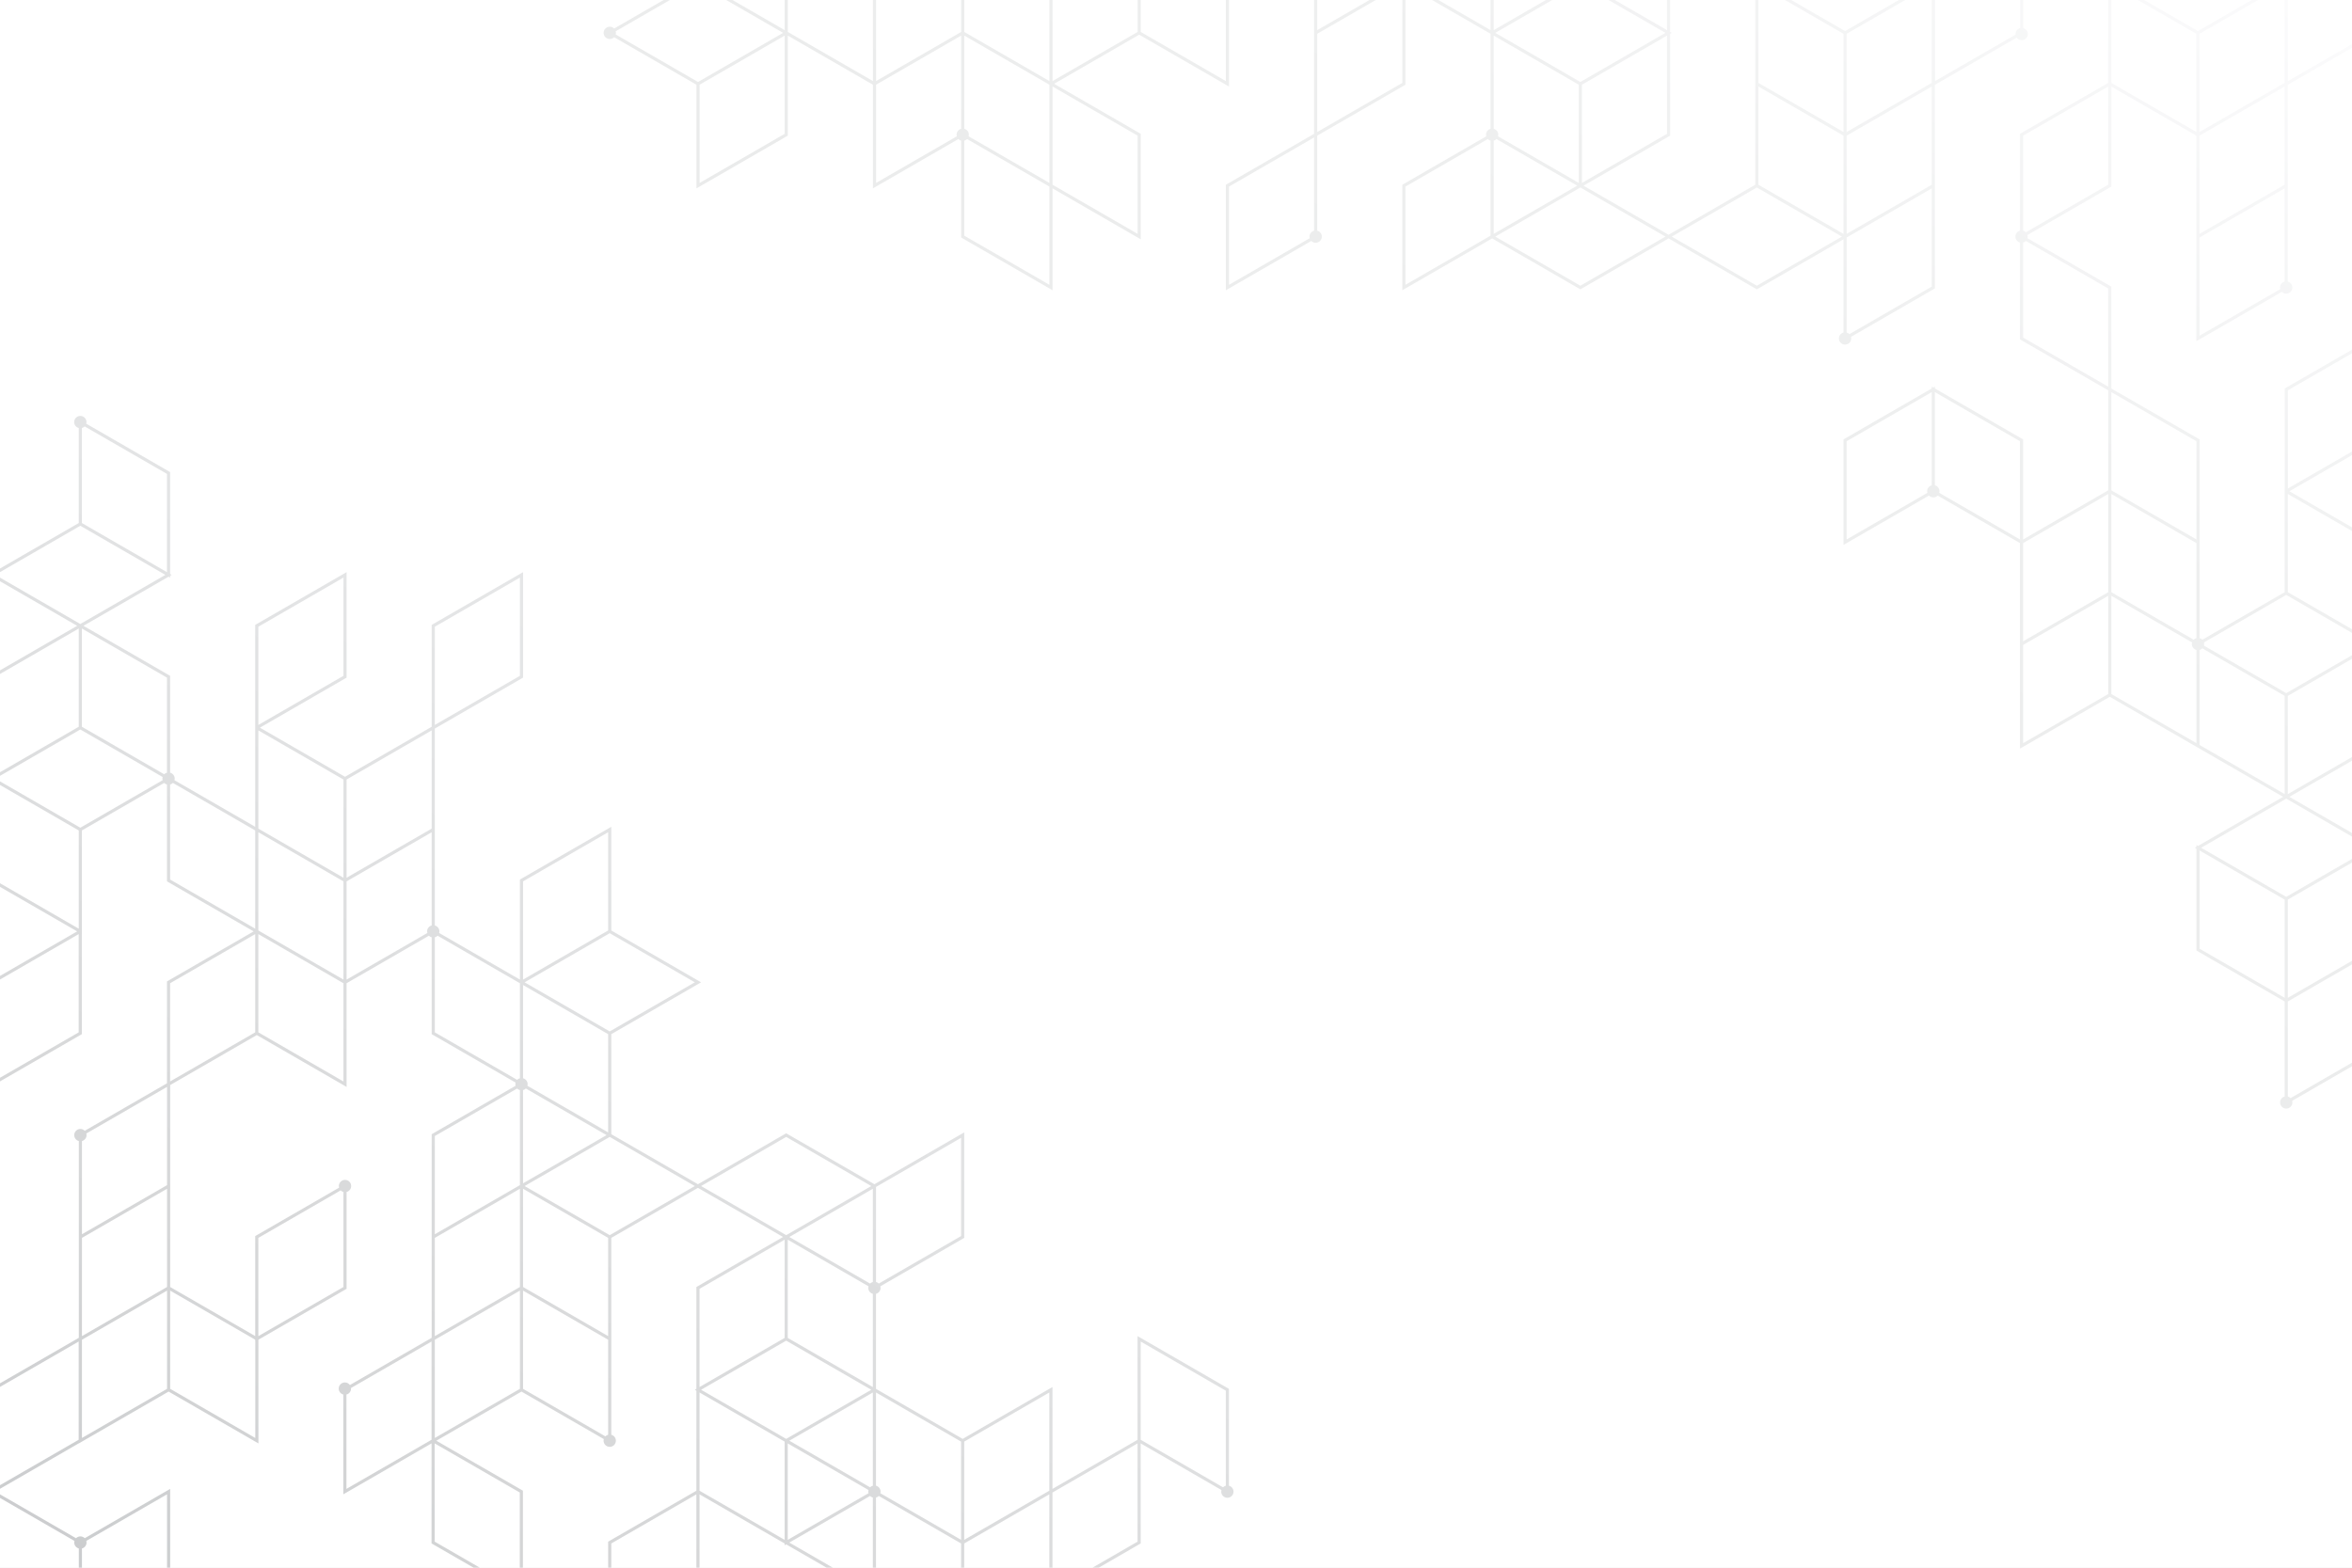
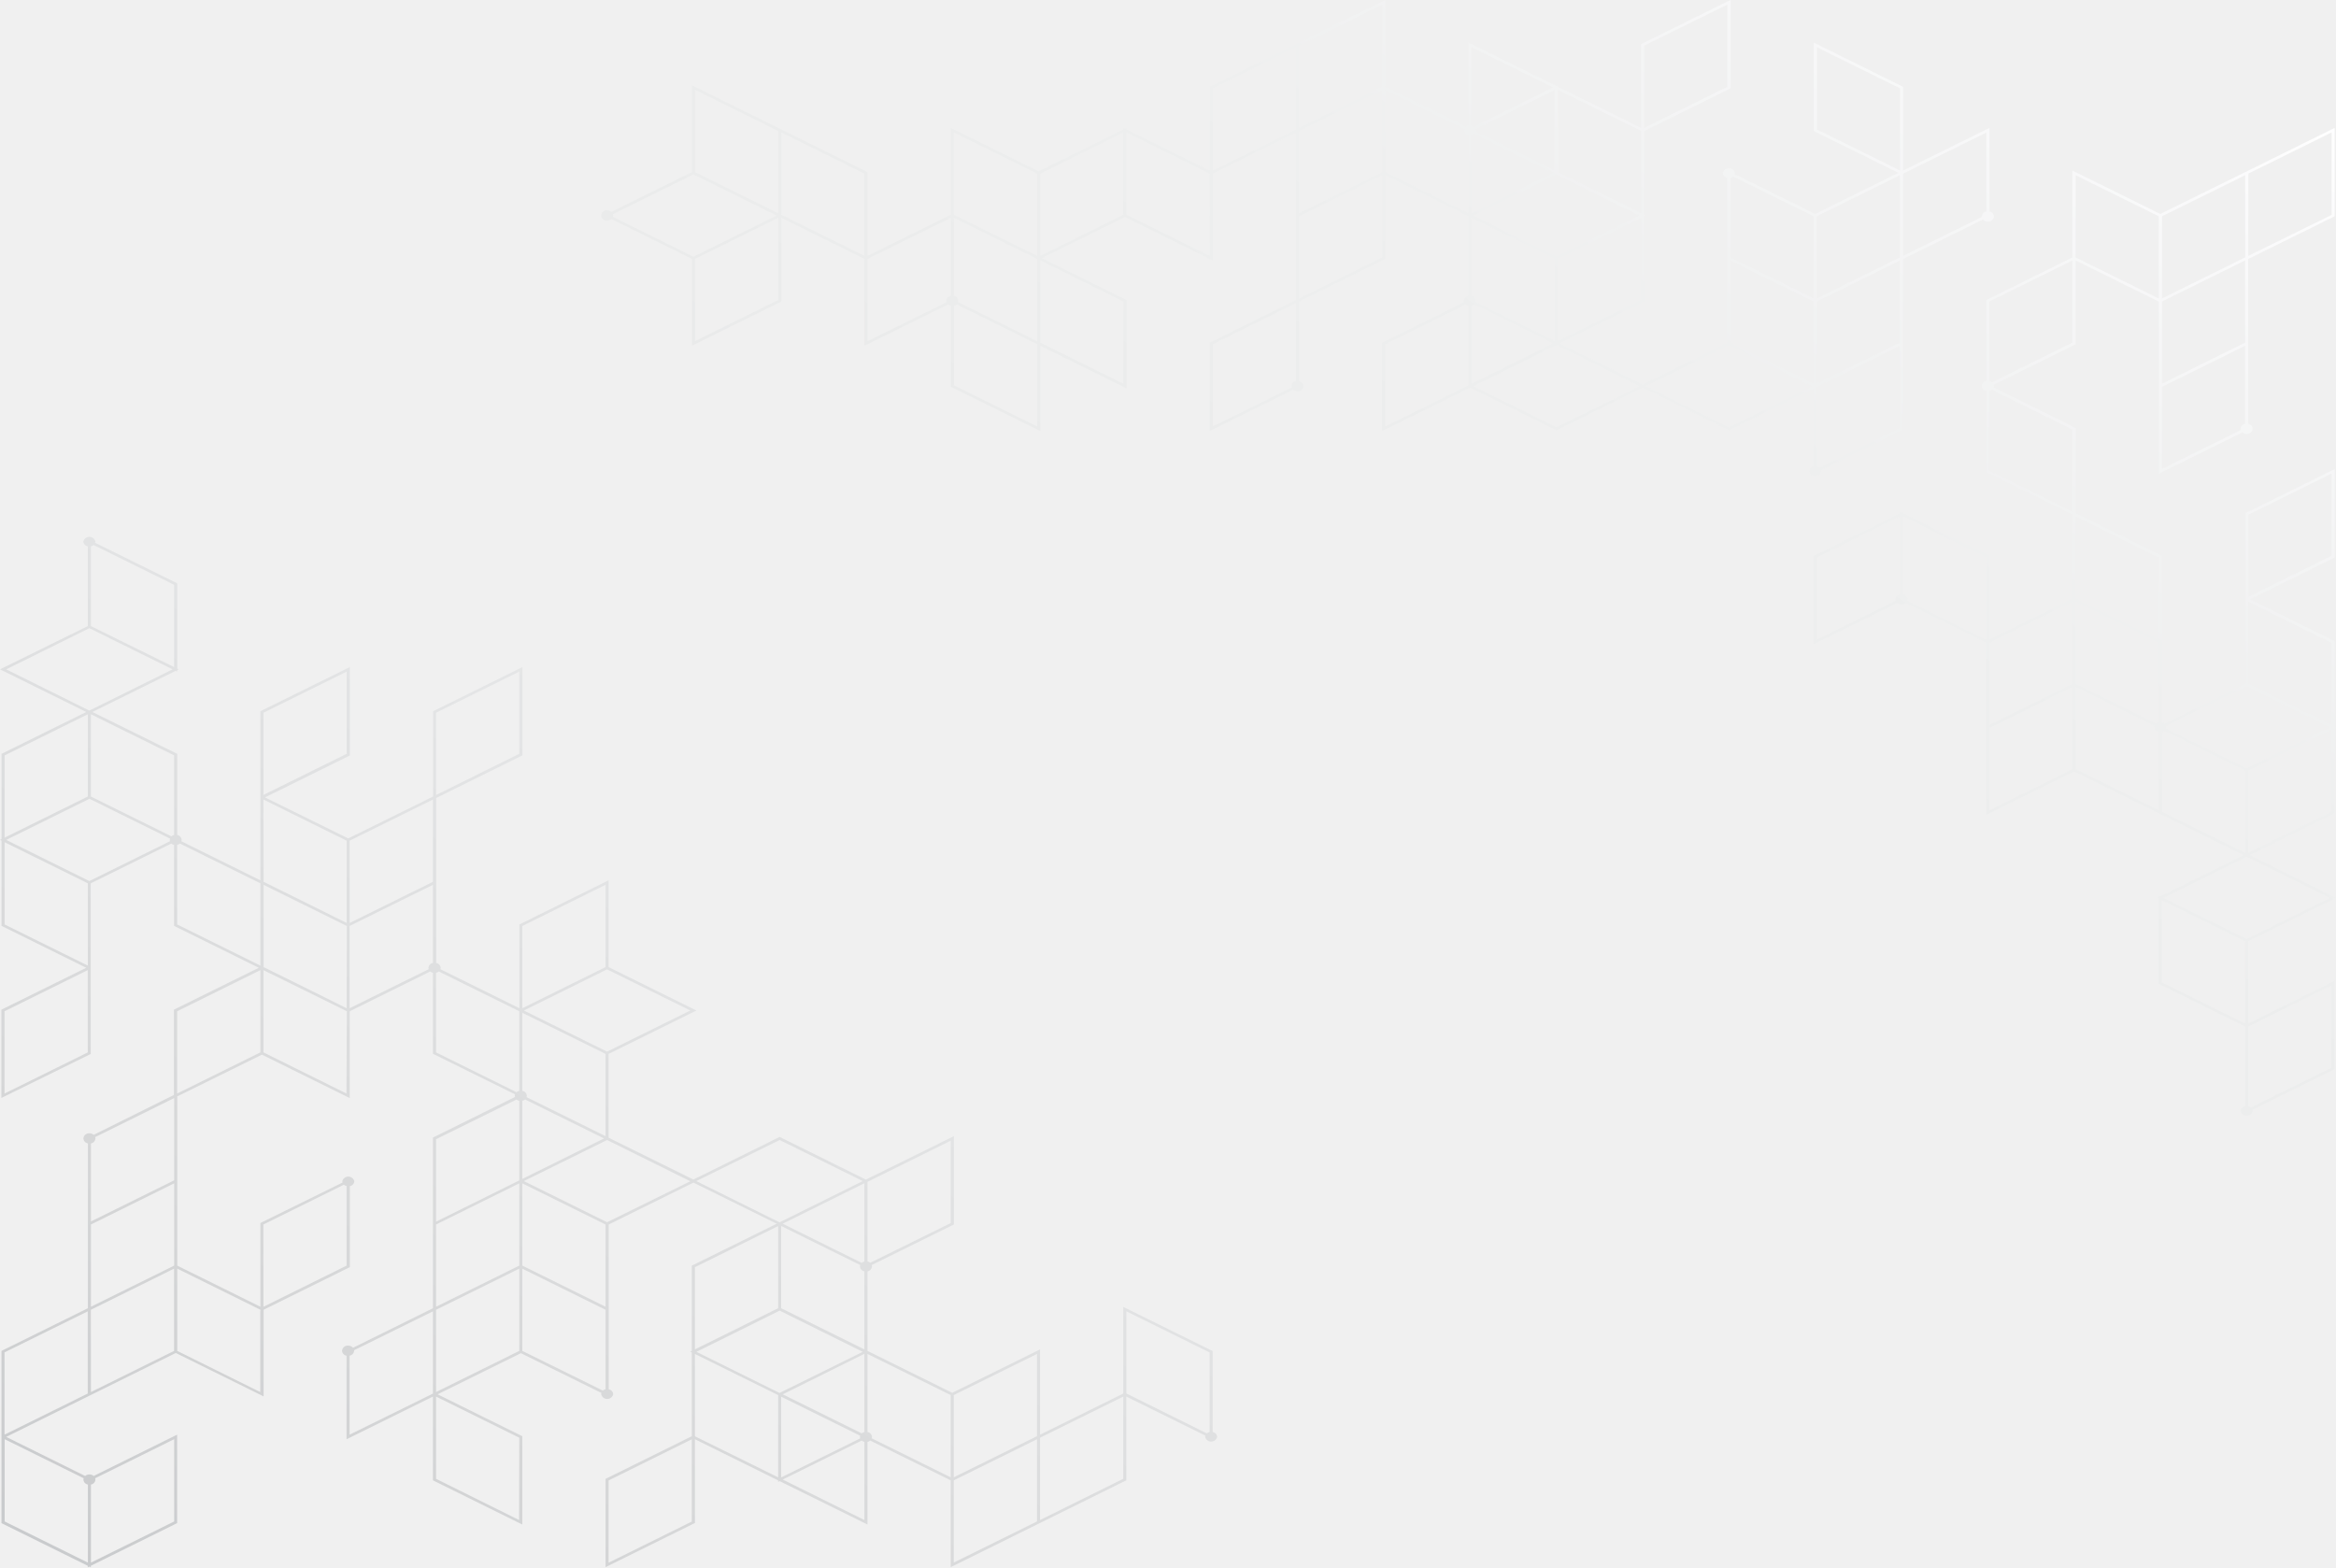
- <svg xmlns="http://www.w3.org/2000/svg" xmlns:xlink="http://www.w3.org/1999/xlink" version="1.1" x="0px" y="0px" viewBox="0 0 750 500" style="enable-background:new 0 0 750 500;" xml:space="preserve">
-   <g id="BACKGROUND">
-     <rect style="fill:#FFFFFF;" width="750" height="500" />
-   </g>
-   <g id="OBJECTS">
-     <g>
-       <defs>
-         <rect id="SVGID_1_" width="750" height="500" />
-       </defs>
-       <clipPath id="SVGID_00000052079577674676907500000006830441633396789676_">
-         <use xlink:href="#SVGID_1_" style="overflow:visible;" />
-       </clipPath>
-       <linearGradient id="SVGID_00000090290069131828511890000007068560077919992742_" gradientUnits="userSpaceOnUse" x1="131.162" y1="609.306" x2="642.721" y2="-128.925">
-         <stop offset="0" style="stop-color:#C8CACC" />
-         <stop offset="0.139" style="stop-color:#D5D6D7" />
-         <stop offset="0.381" style="stop-color:#E4E5E6" />
-         <stop offset="0.571" style="stop-color:#EAEBEB" />
-         <stop offset="0.747" style="stop-color:#EEEFEF" />
-         <stop offset="0.927" style="stop-color:#FAFAFB" />
-         <stop offset="0.976" style="stop-color:#FFFFFF" />
-       </linearGradient>
-       <path style="clip-path:url(#SVGID_00000052079577674676907500000006830441633396789676_);fill:url(#SVGID_00000090290069131828511890000007068560077919992742_);" d="    M391.878,473.852v-30.888l-29.136-16.821v33.066l-27.136,15.666v-32.487l-28.635,16.532l-27.637-15.955v-30.31    c0.841-0.222,1.463-0.98,1.463-1.891c0-0.178-0.031-0.348-0.076-0.512l26.499-15.298l0.25-0.144v-33.643L278.836,377.7    l-28.138-16.245l-28.136,16.244l-27.636-15.955v-31.909l28.636-16.533l-28.636-16.533v-33.067L166.04,280.38l-0.25,0.144v31.912    l-25.749-14.866c0.044-0.164,0.076-0.334,0.076-0.512c0-0.91-0.622-1.669-1.463-1.891V232.37l27.886-16.1l0.25-0.143v-33.644    l-28.886,16.678l-0.25,0.144v32.491l-27.635,15.956L82.88,232.083l27.389-15.814l0.25-0.143v-33.644L81.633,199.16l-0.25,0.144    v64.402L55.634,248.84c0.044-0.164,0.076-0.333,0.076-0.512c0-0.91-0.622-1.669-1.463-1.891v-30.887l-27.636-15.955l27.136-15.666    l0.5,0.289v-0.578l0.5-0.289l-0.5-0.288v-32.49L27.498,135.13c0.044-0.164,0.076-0.334,0.076-0.512    c0-1.084-0.879-1.963-1.963-1.963c-1.084,0-1.963,0.879-1.963,1.963c0,0.91,0.623,1.669,1.463,1.891v30.309l-28.636,16.534    l28.136,16.244l-27.386,15.812l-0.25,0.144v32.489l-0.5,0.289l0.5,0.289v32.49l27.625,15.949l-27.397,15.817l-0.25,0.143v33.642    l28.887-16.677l0.25-0.144v-31.922l0.021,0.012v-33.066l26.243-15.152c0.242,0.244,0.55,0.419,0.893,0.509v30.885l27.636,15.954    l-27.386,15.811l-0.25,0.144v32.502l-26.22,15.138c-0.356-0.359-0.849-0.582-1.394-0.582c-1.084,0-1.963,0.879-1.963,1.963    c0,0.91,0.623,1.669,1.463,1.891v62.76l-27.931,16.127l-0.25,0.144v33.643l0.045-0.026v31.937l28.136,16.243v0.578l0.501-0.289    l0.499,0.288v-0.576l27.886-16.1l0.25-0.144v-33.643l-27.243,15.729c-0.355-0.359-0.848-0.582-1.393-0.582    c-0.545,0-1.038,0.223-1.394,0.582L-1.526,475.72l26.659-15.391v0.032l28.635-16.532l28.636,16.532v-33.076l27.864-16.087    l0.25-0.143v-30.885c0.84-0.222,1.463-0.981,1.463-1.891c0-1.084-0.879-1.963-1.963-1.963s-1.963,0.879-1.963,1.963    c0,0.178,0.031,0.348,0.076,0.512l-26.499,15.299l-0.25,0.144v31.897l-27.114-15.653v-64.412l27.614-15.942l28.636,16.532V313.59    l26.243-15.151c0.242,0.244,0.55,0.418,0.893,0.509v30.887l26.749,15.443c-0.044,0.164-0.076,0.334-0.076,0.512    c0,0.178,0.031,0.347,0.076,0.511l-26.499,15.3l-0.25,0.144v64.939l-26.084,15.061c-0.356-0.499-0.937-0.826-1.596-0.826    c-1.084,0-1.963,0.879-1.963,1.963c0,0.91,0.623,1.669,1.463,1.891v31.826l28.136-16.245v31.912l29.136,16.821v-33.644    l-27.608-15.939l27.152-15.676l26.25,15.154c-0.044,0.164-0.076,0.334-0.076,0.512c0,1.084,0.879,1.963,1.963,1.963    c1.085,0,1.963-0.879,1.963-1.963c0-0.91-0.623-1.668-1.463-1.891V394.81l27.636-15.956l27.136,15.668l-27.386,15.812l-0.25,0.143    v32.489l-0.5,0.289l0.5,0.289v31.912l-27.886,16.099l-0.25,0.143v33.642l28.886-16.677l0.25-0.144v-31.909l27.136,15.666v0.577    l0.5-0.289l28.636,16.533v-31.464c0.343-0.091,0.652-0.265,0.895-0.51l26.242,15.15v33.057l28.136-16.244v0.007l28.886-16.677    l0.25-0.144v-31.91l25.75,14.866c-0.045,0.165-0.076,0.334-0.076,0.513c0,1.084,0.879,1.963,1.963,1.963    c1.084,0,1.963-0.879,1.963-1.963C393.341,474.832,392.719,474.074,391.878,473.852z M82.383,199.882l27.136-15.667v31.333    l-27.136,15.667V199.882z M25.089,329.259l-27.137,15.666v-31.331l27.137-15.666V329.259z M53.269,476.598v31.333l-27.136,15.667    v-29.731c0.84-0.222,1.463-0.98,1.463-1.891c0-0.178-0.032-0.348-0.076-0.512L53.269,476.598z M25.133,493.867v29.73    l-27.136-15.666v-31.332l25.748,14.866c-0.044,0.164-0.076,0.333-0.076,0.511C23.67,492.887,24.293,493.645,25.133,493.867z     M334.607,475.444l-27.136,15.667v-31.326l27.136-15.666V475.444z M278.334,473.852c-0.343,0.091-0.651,0.265-0.893,0.509    l-25.742-14.863l26.635-15.378V473.852z M251.198,426.72v-31.333l25.749,14.866c-0.044,0.164-0.076,0.333-0.076,0.511    c0,0.91,0.622,1.668,1.462,1.89v29.733L251.198,426.72z M278.334,408.874c-0.343,0.091-0.651,0.265-0.894,0.51l-25.742-14.862    l26.636-15.379V408.874z M250.698,427.587l27.136,15.667l-12.327,7.117l-14.808,8.549l-27.136-15.667l12.327-7.117    L250.698,427.587z M251.198,460.364l25.749,14.867c-0.044,0.164-0.076,0.333-0.076,0.511c0,0.178,0.031,0.348,0.076,0.512    l-25.749,14.866V460.364z M306.471,394.232l-26.243,15.15c-0.242-0.244-0.551-0.418-0.894-0.509v-30.306l27.137-15.667V394.232z     M166.79,343.9v-29.733l27.137,15.667v31.333l-25.749-14.866c0.044-0.164,0.076-0.333,0.076-0.511    C168.254,344.881,167.631,344.122,166.79,343.9z M166.79,347.682c0.343-0.091,0.652-0.265,0.894-0.509l25.741,14.861    L166.79,377.41V347.682z M194.427,328.968l-27.137-15.667l13.309-7.684l13.827-7.983l27.136,15.667L194.427,328.968z     M166.79,281.102l27.137-15.668v31.334l-27.137,15.667V281.102z M138.654,199.882l27.136-15.667v31.333l-27.136,15.667V199.882z     M137.654,264.283l-8.877,5.125l-18.258,10.541v-31.333l27.136-15.667V264.283z M109.519,312.435l-13.568-7.833l-13.568-7.833    v-31.331l13.568,7.833l13.568,7.833V312.435z M82.383,232.951l27.136,15.666v31.332l-13.568-7.833l-13.568-7.833V232.951z     M53.246,246.438c-0.342,0.09-0.65,0.265-0.893,0.508l-26.243-15.152v-31.333l27.136,15.667V246.438z M53.246,151.151v31.334    l-27.136-15.668v-30.308c0.343-0.091,0.651-0.265,0.893-0.509L53.246,151.151z M25.61,167.684l27.136,15.668L26.111,198.73v-0.001    l-0.5,0.288l-0.5-0.288v0.001l-26.636-15.379L25.61,167.684z M-2.025,216.129l27.136-15.667v31.333l-27.136,15.667V216.129z     M-2.025,249.194l27.136,15.668v31.333l-27.136-15.667V249.194z M25.611,263.996l-27.136-15.668l12.327-7.117l14.808-8.549    l26.25,15.155c-0.044,0.164-0.076,0.334-0.076,0.512c0,0.178,0.031,0.347,0.076,0.512L25.611,263.996z M54.246,250.219    c0.343-0.091,0.651-0.265,0.894-0.509l26.243,15.151v31.331l-27.137-15.666V250.219z M54.246,313.591l27.137-15.666v31.331    l-27.137,15.666V313.591z M26.133,363.925c0.84-0.222,1.463-0.98,1.463-1.891c0-0.178-0.031-0.347-0.076-0.511l25.748-14.866    v31.332l-27.136,15.666V363.925z M53.269,410.475l-27.136,15.666V394.81l27.136-15.666V410.475z M25.089,459.199l-27.137,15.667    v-31.333l27.137-15.668V459.199z M26.133,427.297l27.136-15.666v31.331l-27.136,15.666V427.297z M82.383,394.81l26.243-15.15    c0.242,0.244,0.551,0.418,0.893,0.509v30.307l-27.136,15.666V394.81z M81.404,427.861v30.766l-27.136-15.666V411.63l27.114,15.654    v0.59L81.404,427.861z M109.519,344.922l-27.136-15.666v-31.331l13.568,7.833l13.568,7.833V344.922z M110.519,312.435v-31.33    l15.506-8.953l11.629-6.714v29.729c-0.84,0.222-1.463,0.98-1.463,1.891c0,0.178,0.032,0.348,0.076,0.512L110.519,312.435z     M138.654,329.258v-30.309c0.343-0.091,0.651-0.265,0.893-0.509l26.243,15.151v30.309c-0.342,0.09-0.65,0.265-0.893,0.508    L138.654,329.258z M138.654,362.324l26.243-15.151c0.242,0.244,0.55,0.419,0.893,0.509v30.306l-0.5,0.289l0.001,0.001    l-26.637,15.378V362.324z M138.654,427.297l27.136-15.666v31.331l-27.136,15.666V427.297z M165.79,410.475l-27.136,15.666V394.81    l27.136-15.666V410.475z M110.475,474.866v-30.093c0.84-0.222,1.463-0.98,1.463-1.891c0-0.063-0.013-0.122-0.019-0.183    l25.691-14.834v31.334L110.475,474.866z M165.746,507.354l-27.136-15.667v-31.333l27.136,15.667V507.354z M193.927,457.603    c-0.343,0.091-0.651,0.265-0.893,0.509l-26.244-15.15v-31.33l27.137,15.667V457.603z M166.79,410.475v-31.333l27.137,15.668    v31.331L166.79,410.475z M194.427,393.944l-27.137-15.668l27.135-15.666l0.502,0.29v-0.002l26.636,15.378L194.427,393.944z     M250.698,362.609l27.136,15.667l-26.636,15.379v0l-0.5,0.289l-0.5-0.289v0l-26.636-15.379L250.698,362.609z M223.063,411.054    l27.136-15.667v31.333l-27.136,15.667V411.054z M222.063,507.94l-27.136,15.666v-31.331l27.136-15.666V507.94z M223.063,475.454    V444.12l27.136,15.667v31.334L223.063,475.454z M251.699,491.987l25.742-14.863c0.242,0.244,0.551,0.418,0.893,0.509v29.732    L251.699,491.987z M279.334,473.852V444.12l27.137,15.666v31.332l-25.749-14.866c0.044-0.164,0.075-0.332,0.075-0.51    C280.797,474.832,280.175,474.074,279.334,473.852z M307.471,523.597v-31.324l27.136-15.667v31.326L307.471,523.597z     M362.742,491.695l-27.136,15.666v-31.332l27.136-15.666V491.695z M363.742,459.208v-31.333l27.136,15.667v30.31    c-0.342,0.091-0.65,0.264-0.892,0.508L363.742,459.208z M758.168,270.386l-28.136-16.245l27.386-15.812l0.25-0.144v-32.489    l0.5-0.288l-0.5-0.289v-32.489l-27.624-15.949l27.396-15.817l0.25-0.143V107.08l-28.886,16.677l-0.25,0.144v31.922l-0.022-0.013    v33.067l-26.243,15.151c-0.242-0.244-0.55-0.419-0.893-0.509v-63.369l-28.137-16.244V91.419l-26.75-15.443    c0.045-0.166,0.078-0.337,0.078-0.516c0-0.178-0.032-0.348-0.076-0.512l26.499-15.298l0.25-0.144V27.608l27.114,15.653v65.551    l27.243-15.728c0.356,0.359,0.848,0.581,1.394,0.581c1.084,0,1.963-0.879,1.963-1.963c0-0.91-0.623-1.669-1.463-1.891V27.053    l27.931-16.126l0.25-0.144v-33.645L729.51-6.591v-0.032L700.875,9.909L672.238-6.623v33.076L644.374,42.54l-0.25,0.144v30.885    c-0.84,0.222-1.463,0.981-1.463,1.891c0,0.91,0.623,1.668,1.463,1.891v30.89l28.136,16.243v31.91l-27.136,15.666v-31.915    L616.988,123.9v-0.578l-0.501,0.289l-0.499-0.288v0.576L588.103,140l-0.25,0.144v33.644l27.241-15.728    c0.356,0.359,0.849,0.583,1.395,0.583s1.039-0.223,1.395-0.583l26.241,15.149v65.557l28.636-16.533l27.637,15.954l0,0    l27.636,15.955l-27.136,15.667l-0.5-0.289v0.578l-0.5,0.289l0.5,0.289v32.489l28.136,16.244v30.309    c-0.84,0.222-1.463,0.98-1.463,1.891c0,1.084,0.879,1.963,1.963,1.963c1.084,0,1.963-0.879,1.963-1.963    c0-0.178-0.031-0.348-0.076-0.513l26.499-15.299l0.25-0.144v-33.643l-28.136,16.245v-31.334L758.168,270.386z M729.555,124.478    l27.136-15.666v31.331l-27.136,15.666V124.478z M756.668,237.608l-27.136,15.667v-31.333l27.136-15.667V237.608z M756.668,204.543    l-27.136-15.667v-31.334l27.136,15.668V204.543z M729.032,189.742l27.136,15.667l-12.327,7.117l-14.808,8.55l-26.25-15.155    c0.044-0.164,0.076-0.333,0.076-0.512c0-0.179-0.032-0.348-0.076-0.512L729.032,189.742z M700.397,173.214v30.305    c-0.343,0.091-0.652,0.265-0.895,0.51l-12.674-7.317l-13.568-7.833v-31.331l13.568,7.833L700.397,173.214z M701.374,43.261    l27.136-15.666v31.332l-27.136,15.666V43.261z M701.374,107.08V75.749l27.136-15.666v29.729c-0.84,0.223-1.462,0.981-1.462,1.891    c0,0.178,0.031,0.348,0.076,0.512L701.374,107.08z M729.555-5.462l27.136-15.667v31.334l-27.136,15.667V-5.462z M728.51,26.44    l-27.136,15.666V10.775L728.51-4.891V26.44z M673.238-4.891l27.136,15.666v31.331L673.26,26.453v-0.59l-0.021,0.012V-4.891z     M672.26,27.595v31.332l-26.242,15.15c-0.242-0.244-0.551-0.418-0.893-0.509V43.261L672.26,27.595z M645.124,107.662V77.35    c0.341-0.09,0.648-0.263,0.891-0.505l26.245,15.152v31.331L645.124,107.662z M700.397,140.727v31.331l-13.568-7.833l-13.568-7.833    V125.06L700.397,140.727z M588.853,172.054v-31.333l27.136-15.667v29.734c-0.84,0.222-1.463,0.98-1.463,1.891    c0,0.178,0.031,0.346,0.075,0.51L588.853,172.054z M616.988,154.788v-29.733l27.136,15.667v31.331l-25.748-14.865    c0.044-0.163,0.075-0.332,0.075-0.51C618.451,155.769,617.829,155.01,616.988,154.788z M645.124,173.214l27.136-15.666v31.329    l-27.136,15.667V173.214z M645.124,205.7l27.136-15.666v31.333l-27.136,15.667V205.7z M673.26,221.365v-31.331l13.568,7.833    l12.181,7.032c-0.044,0.164-0.076,0.332-0.076,0.51c0,0.91,0.623,1.668,1.463,1.891v29.731L673.26,221.365z M701.397,207.299    c0.342-0.091,0.651-0.265,0.893-0.509l26.243,15.151v31.333l-27.136-15.667V207.299z M728.532,255.007L728.532,255.007l0.5-0.288    l0.5,0.289v-0.001l26.636,15.379l-27.135,15.667l-27.136-15.667L728.532,255.007z M701.397,271.253l27.136,15.667v31.333    l-27.136-15.667V271.253z M756.668,303.741v31.333l-26.243,15.151c-0.242-0.244-0.55-0.418-0.892-0.508v-30.309L756.668,303.741z     M590.316,107.946c0-0.178-0.032-0.348-0.076-0.512l26.499-15.299l0.25-0.144v-64.94l26.085-15.061    c0.356,0.499,0.936,0.826,1.595,0.826c1.084,0,1.963-0.879,1.963-1.963c0-0.91-0.623-1.669-1.463-1.891v-31.826L617.032-6.617    v-31.912L587.897-55.35v33.644l27.608,15.939L588.353,9.909l-26.25-15.154c0.044-0.164,0.076-0.333,0.076-0.512    c0-1.084-0.879-1.963-1.963-1.963c-1.084,0-1.963,0.879-1.963,1.963c0,0.91,0.622,1.669,1.463,1.891v29.728l-0.001,0v33.067    L532.08,74.883l-27.136-15.667l27.386-15.813l0.25-0.144V10.772l0.5-0.289l-0.5-0.289v-31.911l27.886-16.099l0.25-0.144v-33.643    L531.83-54.925l-0.25,0.143v31.91l-27.136-15.667v-0.577l-0.5,0.289l-28.636-16.534v31.464c-0.343,0.091-0.652,0.266-0.895,0.51    l-26.242-15.149v-33.058l-28.136,16.245v-0.007L391.15-38.679l-0.25,0.144v31.909l-27.136-15.666v-0.577l-0.5,0.288l-0.5-0.288    v0.577L335.129-6.339L306.492-22.87v33.064L279.357,25.86V-6.052l-29.136-16.821v0.001l-28.136-16.245v33.067L195.842,9.1    c-0.356-0.358-0.848-0.581-1.393-0.581c-1.084,0-1.963,0.879-1.963,1.963s0.879,1.963,1.963,1.963    c0.545,0,1.038-0.223,1.393-0.581l26.243,15.151v33.067l28.886-16.679l0.25-0.144V11.348l27.136,15.666v33.064l27.242-15.728    c0.242,0.244,0.551,0.419,0.893,0.509v30.885l29.137,16.82V60.078l28.136,16.244V42.679l-27.635-15.954l27.133-15.665    L391.9,27.594V-5.471l27.136-15.666v63.824l-27.886,16.1l-0.25,0.144v33.645l27.243-15.729c0.356,0.359,0.848,0.581,1.393,0.581    c1.084,0,1.963-0.879,1.963-1.963c0-0.91-0.623-1.668-1.463-1.891V43.262l27.886-16.101l0.25-0.144V-4.894l27.137,15.666v30.31    c-0.84,0.222-1.463,0.98-1.463,1.891c0,0.178,0.032,0.347,0.076,0.512l-26.499,15.299l-0.25,0.143v33.642l28.636-16.532    l28.137,16.245l28.136-16.244l28.136,16.244l27.637-15.955v29.729c-0.84,0.222-1.463,0.98-1.463,1.891    c0,1.084,0.879,1.963,1.963,1.963C589.437,109.909,590.316,109.03,590.316,107.946z M615.988,91.414l-26.243,15.15    c-0.242-0.244-0.55-0.418-0.893-0.509V75.749l0.5-0.289l0,0l26.636-15.378V91.414z M560.716,27.595l27.137,15.666v31.333    l-27.137-15.667V27.595z M588.853,43.261l27.136-15.666v31.332l-27.136,15.666V43.261z M615.988,26.44l-27.136,15.666V10.775    l27.136-15.666V26.44z M644.168-21.129V8.965c-0.84,0.222-1.462,0.98-1.462,1.89c0,0.063,0.013,0.122,0.019,0.184l-25.692,14.833    V-5.462L644.168-21.129z M588.897-53.618l27.136,15.667v31.333l-27.136-15.667V-53.618z M560.717-3.866    c0.342-0.091,0.651-0.265,0.893-0.509l26.243,15.151v31.33l-27.136-15.666V-3.866z M503.945,26.15l-27.136-15.667l12.327-7.117    l14.808-8.55l27.136,15.667L518.753,17.6L503.945,26.15z M476.309-20.115c0.342-0.091,0.65-0.265,0.893-0.509l25.743,14.862    L476.309,9.617V-20.115z M503.444-6.627l-25.749-14.866c0.044-0.164,0.076-0.334,0.076-0.512c0-0.178-0.032-0.347-0.076-0.511    l25.749-14.866V-6.627z M503.444,27.016V58.35l-25.749-14.867c0.044-0.164,0.076-0.333,0.076-0.51c0-0.91-0.622-1.668-1.463-1.891    V11.349L503.444,27.016z M476.309,44.863c0.343-0.091,0.651-0.265,0.894-0.51l25.742,14.863l-26.636,15.378V44.863z     M531.58,42.682L504.444,58.35V27.016l27.136-15.667V42.682z M532.58-54.203l27.136-15.666v31.332L532.58-22.871V-54.203z     M531.58-21.716V9.617L504.444-6.05v-31.333L531.58-21.716z M502.944-38.249l-25.742,14.863c-0.242-0.245-0.551-0.419-0.894-0.51    v-29.732L502.944-38.249z M447.172-69.861v31.326l-27.136,15.666v-31.325L447.172-69.861z M362.765-21.138v31.331l-27.136,15.666    V-5.472L362.765-21.138z M307.492-21.138l27.137,15.666v31.331l-13.568-7.833l-13.568-7.833V-21.138z M334.629,58.345    l-13.568-7.833l-12.181-7.032c0.045-0.164,0.076-0.333,0.076-0.512c0-0.91-0.623-1.669-1.463-1.891v-29.73l13.568,7.833    l13.568,7.833V58.345z M278.357,25.859l-27.136-15.667v-31.333l27.136,15.667V25.859z M223.085-37.385l27.136,15.668V9.616    L223.085-6.051V-37.385z M196.336,9.97l26.249-15.155l27.136,15.667l-12.327,7.117l-14.809,8.55l-26.249-15.155    c0.044-0.164,0.076-0.334,0.076-0.512C196.412,10.304,196.38,10.134,196.336,9.97z M250.221,42.681l-27.136,15.668V27.015    l27.136-15.667V42.681z M279.357,58.345V27.014l27.136-15.666v29.73c-0.84,0.222-1.463,0.981-1.463,1.891    c0,0.178,0.032,0.347,0.076,0.512L279.357,58.345z M334.629,90.833l-27.137-15.666V44.86c0.343-0.09,0.651-0.265,0.894-0.509    l12.675,7.317l13.568,7.833V90.833z M362.765,74.59l-27.136-15.667V27.591l27.136,15.666V74.59z M390.9,25.862l-27.136-15.667    v-31.333L390.9-5.471V25.862z M391.9-6.626v-31.331l27.136-15.666v31.331L391.9-6.626z M447.172-37.374v31.325L420.036,9.617    v-31.325L447.172-37.374z M391.9,90.842V59.508l27.136-15.667v29.732c-0.84,0.222-1.463,0.98-1.463,1.891    c0,0.179,0.032,0.348,0.076,0.512L391.9,90.842z M447.172,26.439l-27.136,15.668V10.773l27.136-15.667V26.439z M448.172-37.38    l25.749,14.865c-0.044,0.164-0.076,0.333-0.076,0.51c0,0.91,0.623,1.669,1.463,1.891V9.617L448.172-6.049V-37.38z M448.172,59.506    l26.243-15.151c0.242,0.244,0.551,0.418,0.893,0.509v30.307l-27.137,15.666V59.506z M503.944,91.128l-27.136-15.667l26.636-15.378    v0l0.5-0.289l0.5,0.289v0l26.636,15.378L503.944,91.128z M533.08,75.461l27.135-15.667l27.137,15.667l-27.137,15.667    L533.08,75.461z" />
+ <svg xmlns="http://www.w3.org/2000/svg" viewBox="0 0 750 503.13">
+   <defs>
+     <style>.cls-1{fill:url(#Безымянный_градиент);}</style>
+     <linearGradient id="Безымянный_градиент" x1="151.06" y1="-98.42" x2="618.36" y2="575.93" gradientTransform="matrix(1, 0, 0, -1, 0, 502)" gradientUnits="userSpaceOnUse">
+       <stop offset="0" stop-color="#c8cacc" />
+       <stop offset="0.14" stop-color="#d5d6d7" />
+       <stop offset="0.38" stop-color="#e4e5e6" />
+       <stop offset="0.57" stop-color="#eaebeb" />
+       <stop offset="0.75" stop-color="#eeefef" />
+       <stop offset="0.93" stop-color="#fafafb" />
+       <stop offset="0.98" stop-color="#fff" />
+     </linearGradient>
+   </defs>
+   <g id="Слой_2" data-name="Слой 2">
+     <g id="Слой_1-2" data-name="Слой 1">
+       <g id="OBJECTS">
+         <path class="cls-1" d="M389.33,459.74v-26l-28.69-14.17V447.4l-26.72,13.2V433.22l-28.19,13.93L278.52,433.7V408.16a1.73,1.73,0,0,0,1.44-1.6,1.26,1.26,0,0,0-.08-.43L306,393.24l.25-.12V364.76L278,378.7,250.32,365l-27.7,13.69L195.4,365.25v-26.9l28.2-13.93-28.2-13.94V282.61L167,296.67l-.24.12v26.9l-25.36-12.53a1.26,1.26,0,0,0,.08-.43,1.73,1.73,0,0,0-1.44-1.6V256.2l27.45-13.57.25-.12V214.16l-28.44,14.05-.25.13v27.38L111.8,269.17,85.08,256l27-13.33.24-.12V214.16L83.85,228.21l-.25.12v54.29L58.25,270.09a1.56,1.56,0,0,0,.08-.44,1.73,1.73,0,0,0-1.44-1.59V242L29.67,228.58l26.72-13.2.5.24v-.49l.49-.24-.49-.24V187.26l-26.34-13a1.62,1.62,0,0,0,.07-.44,2,2,0,0,0-3.86,0,1.72,1.72,0,0,0,1.44,1.6V201L0,214.89l27.7,13.69-27,13.33L.49,242v27.38l-.49.25.49.24v27.38l27.2,13.45-27,13.33-.25.12v28.35l28.44-14,.25-.12V311.45h0V283.59L55,270.82a2,2,0,0,0,.88.43v26l27.21,13.45-27,13.32-.25.12v27.4L30.08,364.33a2.1,2.1,0,0,0-1.37-.49,1.8,1.8,0,0,0-1.93,1.65,1.72,1.72,0,0,0,1.44,1.6V420L.72,433.58l-.25.12v28.35l0,0V489l27.71,13.69v.49l.49-.25.49.25v-.49l27.46-13.57.25-.12V460.59L30.08,473.85a2.16,2.16,0,0,0-2.74,0L2,461.31l26.25-13v0l28.19-13.94,28.2,13.94V420.49l27.44-13.56.24-.12v-26a1.72,1.72,0,0,0,1.44-1.6,2,2,0,0,0-3.86,0,1.62,1.62,0,0,0,.07.44L83.85,392.51l-.25.12v26.89l-26.69-13.2V352L84.1,338.6l28.19,13.93V324.66l25.84-12.77a2,2,0,0,0,.88.43v26l26.34,13a1.36,1.36,0,0,0,0,.86l-26.09,12.9-.25.12V420l-25.68,12.7a2,2,0,0,0-1.57-.7,1.81,1.81,0,0,0-1.94,1.65,1.73,1.73,0,0,0,1.44,1.6v26.82L139,448.36v26.9l28.69,14.18V461.08l-27.19-13.44,26.74-13.21,25.85,12.77a1.32,1.32,0,0,0-.08.44,2,2,0,0,0,3.87,0,1.73,1.73,0,0,0-1.44-1.6V393.12l27.21-13.45,26.72,13.2-27,13.33-.25.12v27.39l-.49.24.49.24v26.9l-27.45,13.57-.25.12v28.35l28.44-14.05.25-.12v-26.9l26.72,13.21v.48l.49-.24,28.2,13.93V462.92a1.92,1.92,0,0,0,.88-.43l25.84,12.77v27.87l27.7-13.7h0l28.44-14.06.25-.12V448.37L387,460.9a1.26,1.26,0,0,0-.08.43,2,2,0,0,0,3.87,0A1.72,1.72,0,0,0,389.33,459.74ZM84.59,228.82l26.72-13.2V242l-26.72,13.2ZM28.17,337.87,1.45,351.07V324.66l26.72-13.2ZM55.92,462.05v26.41L29.2,501.67V476.61a1.72,1.72,0,0,0,1.44-1.6,1.55,1.55,0,0,0-.07-.43Zm-27.7,14.56v25.06L1.5,488.46V462.05l25.35,12.53a1.55,1.55,0,0,0-.07.43A1.72,1.72,0,0,0,28.22,476.61Zm304.72-15.53-26.72,13.2v-26.4l26.72-13.2Zm-55.41-1.34a1.92,1.92,0,0,0-.88.43l-25.34-12.53,26.22-13ZM250.81,420V393.6l25.36,12.53a1.26,1.26,0,0,0-.08.43,1.72,1.72,0,0,0,1.44,1.6v25.06Zm26.72-15a2,2,0,0,0-.88.43L251.3,392.87l26.23-13V405Zm-27.21,15.77L277,434l-12.14,6-14.58,7.2L223.6,434l12.14-6Zm.49,27.63,25.36,12.53a1.2,1.2,0,0,0,0,.86l-25.36,12.53Zm54.43-55.74L279.4,405.4a2.07,2.07,0,0,0-.88-.43V379.43l26.72-13.21v26.41ZM167.7,350.21V325.15l26.72,13.2v26.41l-25.35-12.53a1.55,1.55,0,0,0,.07-.43A1.7,1.7,0,0,0,167.7,350.21Zm0,3.18a2,2,0,0,0,.88-.42l25.35,12.52-26.23,13Zm27.21-15.77-26.72-13.2,13.11-6.48,13.61-6.73,26.72,13.21ZM167.7,297.28l26.72-13.21v26.41L167.7,323.69ZM140,228.82l26.72-13.2V242L140,255.23Zm-1,54.28-8.74,4.32-18,8.89V269.9L139,256.69V283.1Zm-27.7,40.59L98,317.08l-13.36-6.6v-26.4L98,290.68l13.36,6.6Zm-26.72-67,26.72,13.21v26.41L98,289.7l-13.36-6.6ZM55.9,268.06a2,2,0,0,0-.88.43L29.18,255.72V229.31l26.72,13.2Zm0-80.31v26.41L29.18,201V175.41a2.13,2.13,0,0,0,.88-.43ZM28.69,201.68l26.72,13.21-26.23,13h0l-.49.24-.49-.24h0L2,214.89ZM1.48,242.52,28.2,229.31v26.41L1.48,268.92Zm0,27.86L28.2,283.59V310L1.48,296.79Zm27.21,12.48L2,269.65l12.14-6,14.58-7.21,25.84,12.77a1.62,1.62,0,0,0-.07.44,1.55,1.55,0,0,0,.07.43Zm28.19-11.61a2.08,2.08,0,0,0,.88-.43L83.6,283.59V310L56.88,296.79Zm0,53.41,26.72-13.2v26.4L56.88,351.07ZM29.2,367.09a1.72,1.72,0,0,0,1.44-1.6,1.55,1.55,0,0,0-.07-.43l25.35-12.53v26.41L29.2,392.14V367.09Zm26.72,39.23L29.2,419.52v-26.4l26.72-13.21ZM28.17,447.39,1.45,460.59V434.18L28.17,421Zm1-26.89,26.72-13.21V433.7L29.2,446.91Zm55.39-27.38,25.84-12.77a2.13,2.13,0,0,0,.88.43v25.54L84.59,419.53Zm-1,27.85v25.94L56.91,433.7V407.29l26.69,13.2V421Zm27.68-69.9L84.59,337.86v-26.4L98,318.06l13.36,6.6Zm1-27.38V297.28l15.27-7.55L139,284.08v25.05a1.72,1.72,0,0,0-1.44,1.6,1.26,1.26,0,0,0,.08.43ZM140,337.87V312.32a2.07,2.07,0,0,0,.88-.43l25.84,12.77v25.55a1.92,1.92,0,0,0-.88.43Zm0,27.87L165.84,353a2,2,0,0,0,.88.42v25.55l-.5.24h0l-26.22,13v-26.4Zm0,54.76,26.72-13.21V433.7L140,446.91Zm26.72-14.18L140,419.52v-26.4l26.72-13.21Zm-54.47,54.27V435.23a1.72,1.72,0,0,0,1.44-1.6.77.77,0,0,0,0-.15L139,421v26.41ZM166.67,488,140,474.77V448.36l26.72,13.21ZM194.42,446a2.13,2.13,0,0,0-.88.43L167.7,433.7V407.3l26.72,13.2V446ZM167.7,406.32V379.91l26.72,13.21v26.4Zm27.21-13.93-26.72-13.21L194.91,366l.5.24h0l26.22,13ZM250.32,366,277,379.18l-26.23,13h0l-.49.25-.49-.25h0l-26.23-13Zm-27.21,40.83,26.72-13.21V420l-26.72,13.21Zm-1,81.66-26.71,13.2v-26.4l26.71-13.21Zm1-27.38V434.68l26.72,13.2v26.41ZM251.31,475l25.34-12.52a2.06,2.06,0,0,0,.88.42V488Zm27.21-15.28V434.68l26.72,13.2v26.41l-25.36-12.53a1.26,1.26,0,0,0,.08-.43A1.71,1.71,0,0,0,278.52,459.74Zm27.7,41.93V475.26l26.72-13.2v26.4Zm54.42-26.89L333.92,488V461.57l26.72-13.2Zm1-27.39V421l26.72,13.2v25.55a1.92,1.92,0,0,0-.88.43ZM750,288.25l-27.7-13.7,27-13.32.25-.12V233.72l.49-.24-.49-.24V205.85l-27.2-13.44,27-13.33.25-.12V150.6l-28.44,14.06-.25.12v26.91h0v27.87L695,232.32a1.92,1.92,0,0,0-.88-.43V178.48l-27.71-13.69V137.4l-26.33-13a1.62,1.62,0,0,0,.07-.44,1.55,1.55,0,0,0-.07-.43l26.09-12.89.25-.12V83.62l26.69,13.19v55.25l26.83-13.25a2.1,2.1,0,0,0,1.37.49,1.81,1.81,0,0,0,1.93-1.66,1.71,1.71,0,0,0-1.44-1.59V83.15l27.51-13.59.24-.12V41.08L721.78,54.8v0L693.59,68.7l-28.2-13.93V82.65L638,96.21l-.24.12v26a1.6,1.6,0,0,0,0,3.19v26l27.7,13.69v26.9l-26.72,13.2v-26.9L611,164.78v-.49l-.5.25-.49-.25v.49l-27.45,13.57-.25.12v28.36l26.82-13.26a2.13,2.13,0,0,0,1.38.49,2.07,2.07,0,0,0,1.37-.49l25.84,12.77v55.25l28.19-13.93,27.22,13.45h0l27.21,13.44-26.72,13.21-.49-.24V288l-.5.25.5.24v27.38l27.7,13.69v25.55a1.72,1.72,0,0,0-1.44,1.59,2,2,0,0,0,3.87,0,1.26,1.26,0,0,0-.08-.43l26.09-12.89.25-.12V314.9l-27.7,13.69V302.18Zm-28.17-123,26.72-13.21v26.41l-26.72,13.2Zm26.69,95.35-26.72,13.2V247.41l26.72-13.2Zm0-27.87-26.72-13.2V193.14l26.72,13.2Zm-27.21-12.48L748,233.48l-12.14,6-14.58,7.2-25.84-12.77a1.36,1.36,0,0,0,0-.86Zm-28.19-13.93v25.55a2,2,0,0,0-.89.43l-12.47-6.17-13.36-6.6V193.14l13.36,6.6Zm1-109.53,26.72-13.2V110l-26.72,13.2Zm0,53.79V124.2L720.8,111v25.06a1.72,1.72,0,0,0-1.44,1.59,1.49,1.49,0,0,0,.07.43Zm27.75-94.85,26.72-13.21V69L721.83,82.16Zm-1,26.89-26.72,13.2V69.43l26.72-13.2ZM666.37,56.23l26.72,13.2V95.84L666.4,82.65v-.5h0V56.23Zm-1,27.38V110l-25.84,12.77a1.92,1.92,0,0,0-.88-.43V96.81Zm-26.72,67.48V125.55a2.13,2.13,0,0,0,.88-.43l25.84,12.77V164.3ZM693.12,179v26.41l-13.36-6.6-13.36-6.6V165.76ZM583.28,205.37V179L610,165.75v25.06a1.73,1.73,0,0,0-1.44,1.6,1.26,1.26,0,0,0,.08.43ZM611,190.81V165.75L637.71,179v26.41l-25.36-12.53a1.26,1.26,0,0,0,.08-.43A1.72,1.72,0,0,0,611,190.81Zm27.7,15.53,26.72-13.2v26.41l-26.72,13.2Zm0,27.39,26.72-13.21v26.41l-26.72,13.21Zm27.71,13.2V220.52l13.36,6.6,12,5.93a1.56,1.56,0,0,0-.08.43,1.71,1.71,0,0,0,1.44,1.59v25.06Zm27.7-11.86a1.92,1.92,0,0,0,.88-.43l25.84,12.77v26.41l-26.72-13.2Zm26.72,40.21h0l.49-.24.49.24h0l26.23,13-26.72,13.2-26.72-13.2ZM694.1,289l26.72,13.2v26.41l-26.72-13.2Zm54.42,27.38v26.41l-25.84,12.77a2,2,0,0,0-.88-.43V329.56Zm-163.8-165a1.55,1.55,0,0,0-.07-.43L610.74,138l.25-.12V83.15l25.68-12.69a2,2,0,0,0,1.57.69,1.81,1.81,0,0,0,1.94-1.65,1.73,1.73,0,0,0-1.44-1.6V41.08L611,54.77V27.88L582.34,13.7V42.06l27.19,13.43L582.79,68.7,556.94,55.93a1.26,1.26,0,0,0,.08-.43,2,2,0,0,0-3.87,0,1.71,1.71,0,0,0,1.44,1.59V82.15h0V110l-27.21,13.45-26.72-13.21,27-13.33.25-.12V69.43l.49-.24-.49-.25V42.05l27.45-13.57.25-.12V0L527.14,14.06l-.25.12V41.07l-26.72-13.2v-.49l-.49.25-28.2-13.94V40.21a2,2,0,0,0-.88.43L444.76,27.87V0L417.06,13.7h0L388.62,27.75l-.25.12v26.9L361.65,41.56v-.48l-.49.24-.49-.24v.48L333.46,55l-28.2-13.94V68.94L278.54,82.15V55.25L249.85,41.07h0l-27.7-13.69V55.25L196.31,68a2.13,2.13,0,0,0-1.38-.49,1.67,1.67,0,1,0,0,3.31,2.13,2.13,0,0,0,1.38-.49l25.84,12.77V111l28.44-14.06.25-.12V69.92l26.71,13.2V111l26.83-13.26a2,2,0,0,0,.88.43v26L334,138.37V111l27.7,13.69V96.32L334.44,82.88l26.72-13.21,28.19,13.94V55.74l26.72-13.2V96.33L388.62,109.9l-.25.12v28.36l26.82-13.26a2.15,2.15,0,0,0,1.38.49A1.81,1.81,0,0,0,418.5,124a1.72,1.72,0,0,0-1.44-1.6V96.81l27.46-13.57.24-.12V56.23l26.72,13.2V95A1.71,1.71,0,0,0,470,96.57a1.26,1.26,0,0,0,.08.43L444,109.9l-.25.12v28.35L472,124.44l27.7,13.69,27.7-13.69,27.71,13.69,27.21-13.45v25.06a1.72,1.72,0,0,0-1.44,1.59,2,2,0,0,0,3.86,0ZM610,137.4l-25.84,12.77a2,2,0,0,0-.88-.43V124.2l.5-.25h0L610,111ZM555.58,83.61l26.72,13.2v26.41L555.58,110Zm27.7,13.2L610,83.61V110l-26.72,13.2ZM610,82.64l-26.72,13.2V69.43L610,56.23Zm27.75-40.1V67.91a1.7,1.7,0,0,0-1.44,1.59.77.77,0,0,0,0,.15L611,82.16V55.75ZM583.33,15.16l26.72,13.2V54.77l-26.72-13.2ZM555.58,57.09a1.92,1.92,0,0,0,.88-.43L582.3,69.43V95.84l-26.72-13.2Zm-55.9,25.3L473,69.19l12.14-6L499.68,56,526.4,69.19l-12.14,6Zm-27.21-39a2.2,2.2,0,0,0,.88-.43l25.34,12.52-26.22,13Zm26.72,11.37L473.83,42.24a1.32,1.32,0,0,0,.08-.44,1.26,1.26,0,0,0-.08-.43l25.36-12.53Zm0,28.35v26.41L473.83,97a1.26,1.26,0,0,0,.08-.43A1.71,1.71,0,0,0,472.47,95V69.92Zm-26.72,15a1.92,1.92,0,0,0,.88-.43l25.34,12.53-26.22,13V98.16Zm54.42-1.83-26.72,13.2V83.12l26.72-13.2Zm1-81.66L554.59,1.46V27.87l-26.71,13.2Zm-1,27.38V68.46L500.17,55.25V28.84Zm-28.2-13.94L473.35,40.64a2.07,2.07,0,0,0-.88-.43V15.15ZM443.78,1.47v26.4L417.06,41.08V14.67ZM360.67,42.53V68.94L334,82.15V55.74Zm-54.43,0L333,55.74V82.15L319.6,75.54l-13.36-6.6V42.53Zm26.72,67-13.36-6.61-12-5.92a1.55,1.55,0,0,0,.07-.43,1.72,1.72,0,0,0-1.44-1.6V69.91l13.36,6.61L333,83.12v26.41ZM277.55,82.15,250.84,68.94V42.53l26.71,13.21ZM223.13,28.84l26.72,13.21V68.46L223.13,55.25ZM196.79,68.75,222.64,56l26.72,13.21-12.14,6-14.58,7.21L196.79,69.62a1.26,1.26,0,0,0,.08-.43A1.32,1.32,0,0,0,196.79,68.75Zm53.06,27.57-26.72,13.21V83.12l26.72-13.2Zm28.69,13.21V83.12l26.72-13.2V95a1.72,1.72,0,0,0-1.44,1.6,1.55,1.55,0,0,0,.07.43ZM333,136.91l-26.72-13.2V98.16a1.92,1.92,0,0,0,.88-.43l12.48,6.17L333,110.5Zm27.71-13.69L334,110V83.61l26.72,13.2Zm27.7-41.07L361.65,68.94V42.53l26.72,13.21Zm1-27.38V28.36l26.72-13.21V41.56Zm54.43-25.92v26.4L417.06,68.46V42.05ZM389.35,136.92V110.51L416.07,97.3v25.06a1.73,1.73,0,0,0-1.44,1.6,1.56,1.56,0,0,0,.08.43Zm54.43-54.29L417.06,95.84V69.43l26.72-13.2Zm1-53.79,25.36,12.53a1.26,1.26,0,0,0-.08.43,1.73,1.73,0,0,0,1.44,1.6V68.46L444.76,55.25Zm0,81.67L470.6,97.74a2.06,2.06,0,0,0,.88.42v25.55l-26.72,13.2v-26.4Zm54.92,26.65L473,124l26.23-13h0l.49-.24.49.24h0l26.23,13ZM528.37,124l26.72-13.2L581.81,124l-26.72,13.21Z" />
+       </g>
    </g>
  </g>
</svg>
